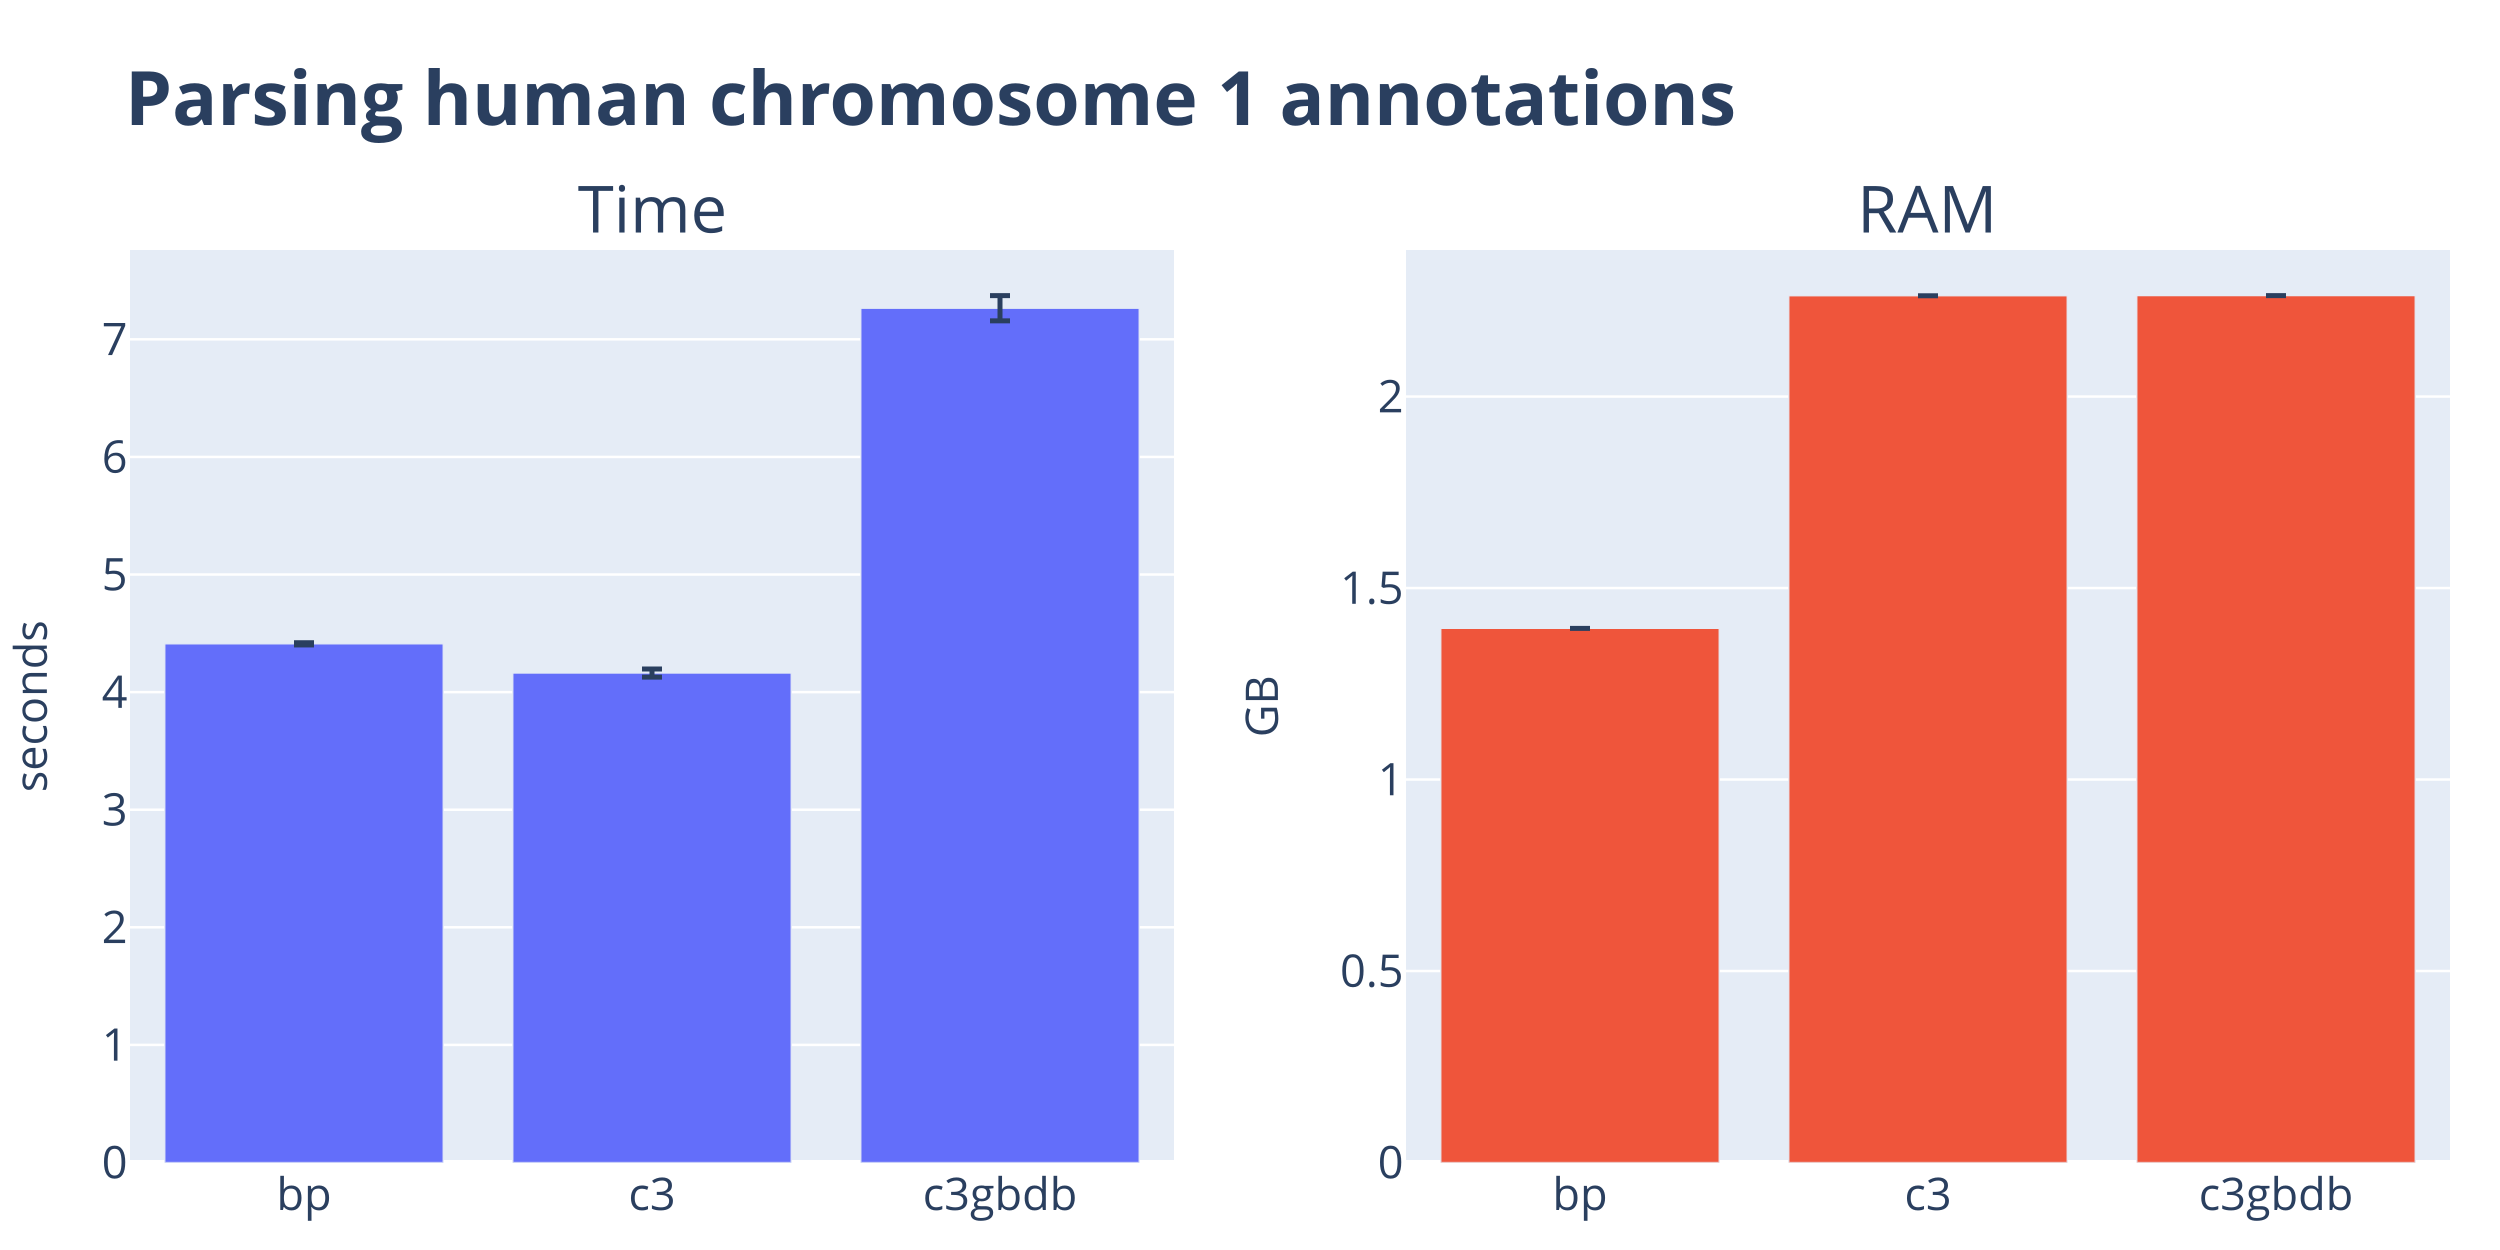
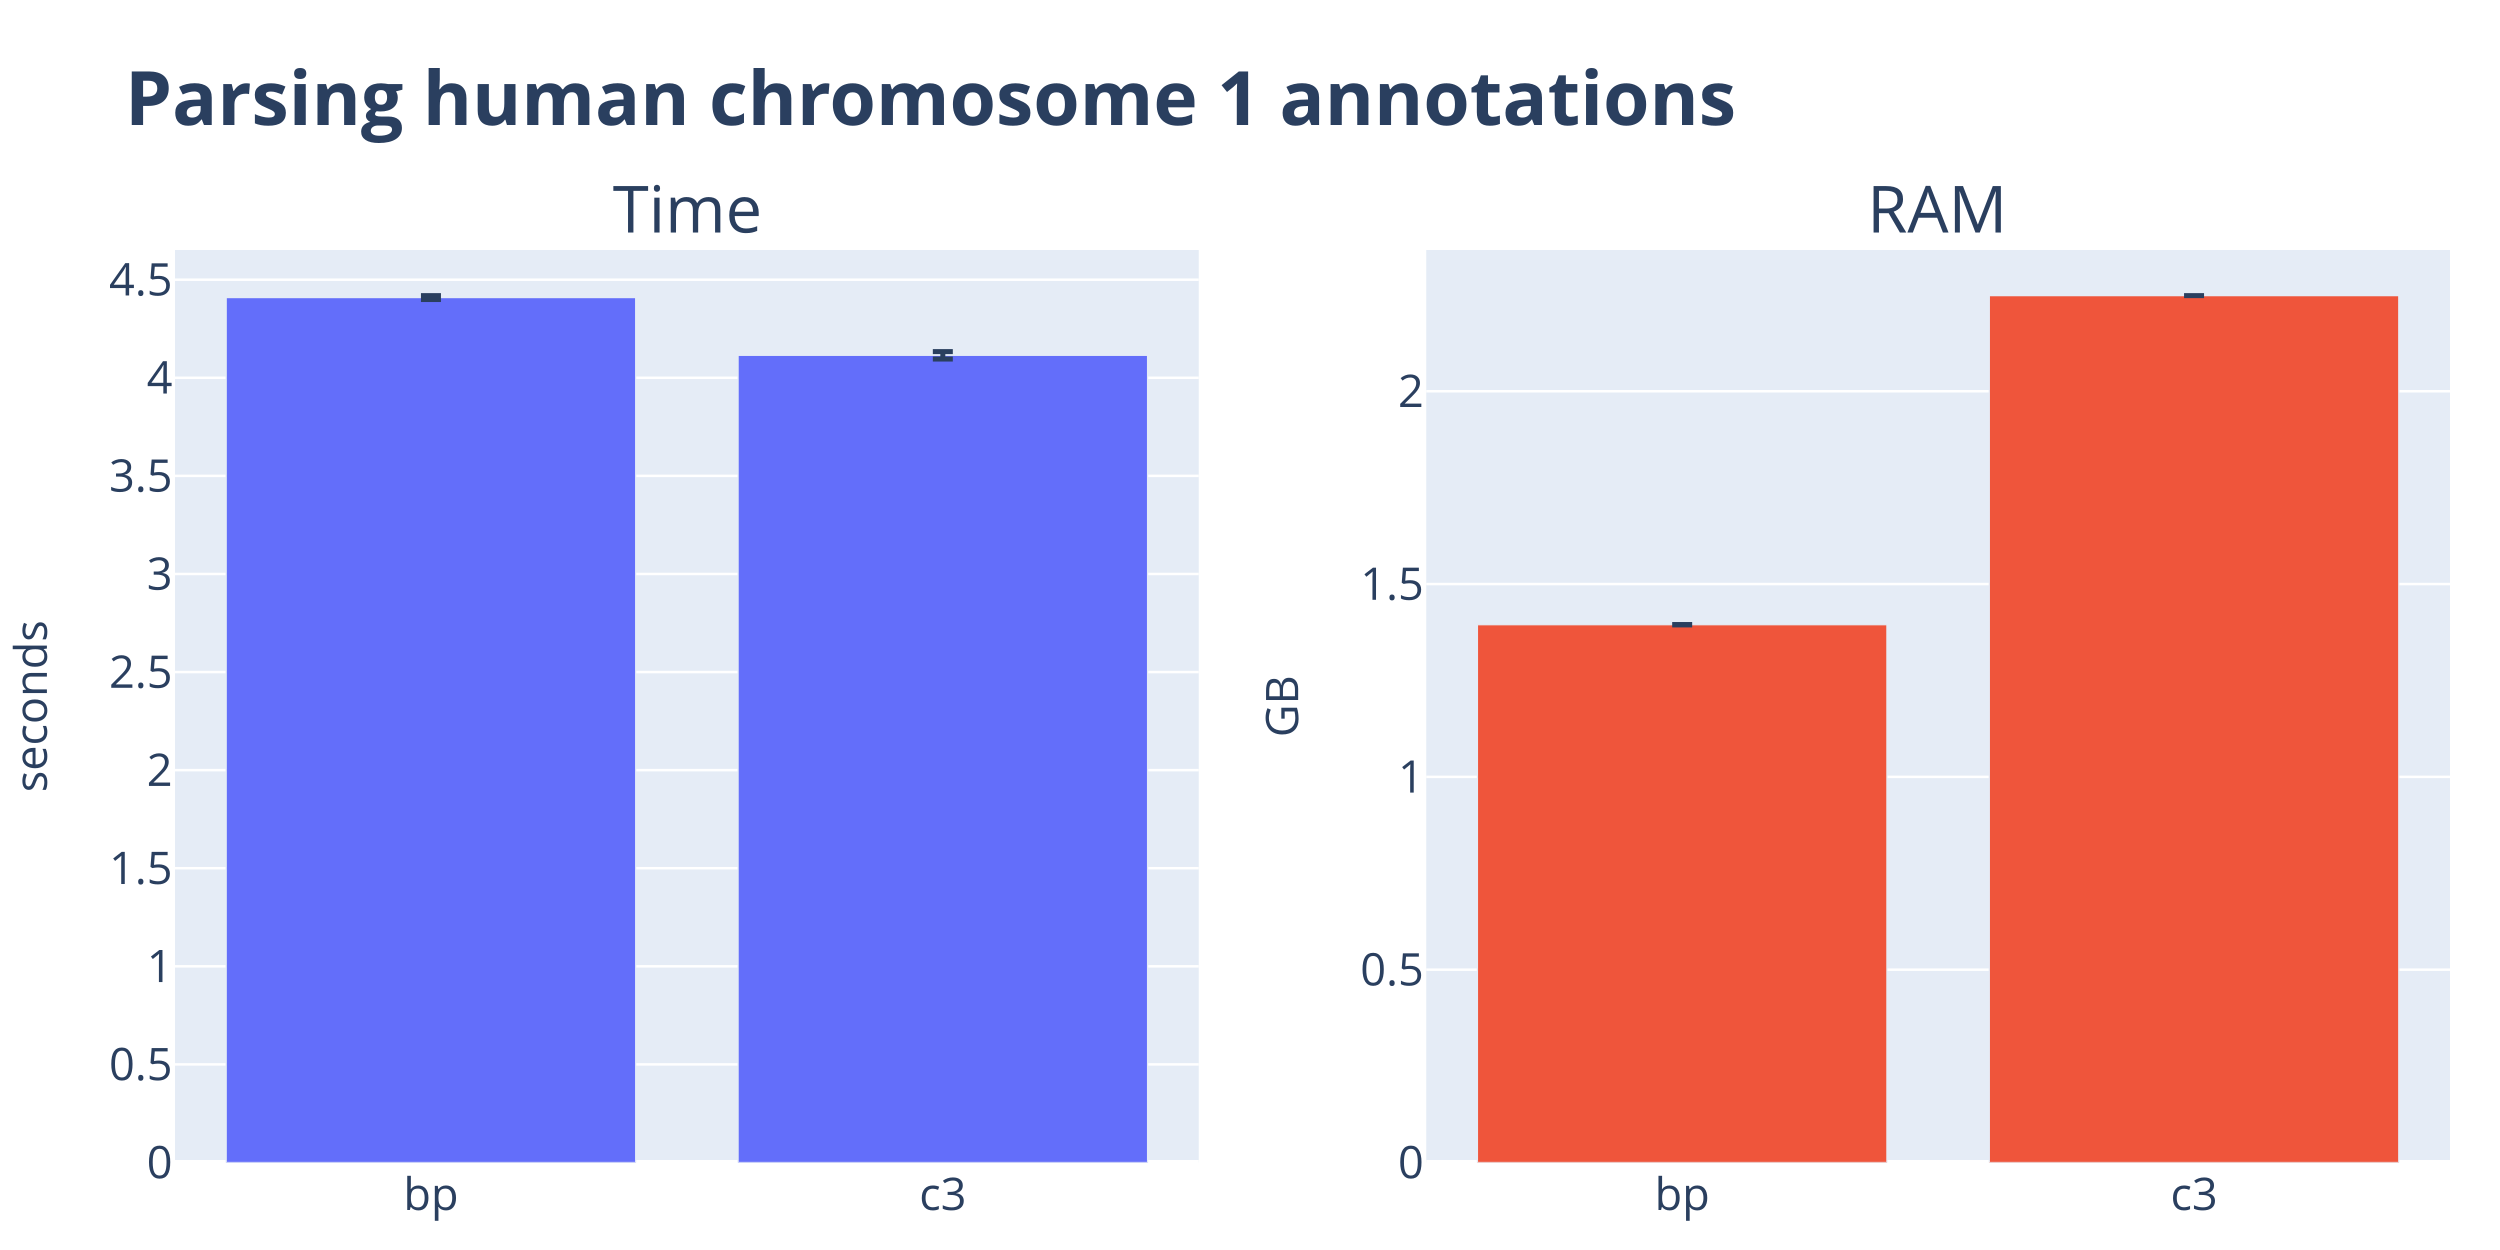
<svg xmlns="http://www.w3.org/2000/svg" class="main-svg" width="1000" height="500" style="" viewBox="0 0 1000 500">
  <rect x="0" y="0" width="1000" height="500" style="fill: rgb(255, 255, 255); fill-opacity: 1;" />
-   <defs id="defs-c28342">
+   <defs id="defs-b2abfe">
    <g class="clips">
-       <clipPath id="clipc28342xyplot" class="plotclip">
-         <rect width="417.6" height="365" />
-       </clipPath>
-       <clipPath id="clipc28342x2y2plot" class="plotclip">
-         <rect width="417.6" height="365" />
-       </clipPath>
-       <clipPath class="axesclip" id="clipc28342x">
-         <rect x="52" y="0" width="417.6" height="500" />
-       </clipPath>
-       <clipPath class="axesclip" id="clipc28342y">
+       <clipPath id="clipb2abfexyplot" class="plotclip">
+         <rect width="409.5" height="365" />
+       </clipPath>
+       <clipPath id="clipb2abfex2y2plot" class="plotclip">
+         <rect width="409.5" height="365" />
+       </clipPath>
+       <clipPath class="axesclip" id="clipb2abfex">
+         <rect x="70" y="0" width="409.5" height="500" />
+       </clipPath>
+       <clipPath class="axesclip" id="clipb2abfey">
        <rect x="0" y="100" width="1000" height="365" />
      </clipPath>
-       <clipPath class="axesclip" id="clipc28342xy">
-         <rect x="52" y="100" width="417.6" height="365" />
-       </clipPath>
-       <clipPath class="axesclip" id="clipc28342y2">
+       <clipPath class="axesclip" id="clipb2abfexy">
+         <rect x="70" y="100" width="409.5" height="365" />
+       </clipPath>
+       <clipPath class="axesclip" id="clipb2abfey2">
        <rect x="0" y="100" width="1000" height="365" />
      </clipPath>
-       <clipPath class="axesclip" id="clipc28342xy2">
-         <rect x="52" y="100" width="417.6" height="365" />
-       </clipPath>
-       <clipPath class="axesclip" id="clipc28342x2">
-         <rect x="562.4" y="0" width="417.6" height="500" />
-       </clipPath>
-       <clipPath class="axesclip" id="clipc28342x2y">
-         <rect x="562.4" y="100" width="417.6" height="365" />
-       </clipPath>
-       <clipPath class="axesclip" id="clipc28342x2y2">
-         <rect x="562.4" y="100" width="417.6" height="365" />
+       <clipPath class="axesclip" id="clipb2abfexy2">
+         <rect x="70" y="100" width="409.5" height="365" />
+       </clipPath>
+       <clipPath class="axesclip" id="clipb2abfex2">
+         <rect x="570.5" y="0" width="409.5" height="500" />
+       </clipPath>
+       <clipPath class="axesclip" id="clipb2abfex2y">
+         <rect x="570.5" y="100" width="409.5" height="365" />
+       </clipPath>
+       <clipPath class="axesclip" id="clipb2abfex2y2">
+         <rect x="570.5" y="100" width="409.5" height="365" />
      </clipPath>
    </g>
    <g class="gradients" />
    <g class="patterns" />
  </defs>
  <g class="bglayer">
-     <rect class="bg" x="52" y="100" width="417.6" height="365" style="fill: rgb(229, 236, 246); fill-opacity: 1; stroke-width: 0;" />
-     <rect class="bg" x="562.4" y="100" width="417.6" height="365" style="fill: rgb(229, 236, 246); fill-opacity: 1; stroke-width: 0;" />
+     <rect class="bg" x="70" y="100" width="409.5" height="365" style="fill: rgb(229, 236, 246); fill-opacity: 1; stroke-width: 0;" />
+     <rect class="bg" x="570.5" y="100" width="409.5" height="365" style="fill: rgb(229, 236, 246); fill-opacity: 1; stroke-width: 0;" />
  </g>
  <g class="layer-below">
    <g class="imagelayer" />
    <g class="shapelayer" />
  </g>
  <g class="cartesianlayer">
    <g class="subplot xy">
      <g class="layer-subplot">
        <g class="shapelayer" />
        <g class="imagelayer" />
      </g>
      <g class="minor-gridlayer">
        <g class="x" />
        <g class="y" />
      </g>
      <g class="gridlayer">
        <g class="x" />
        <g class="y">
-           <path class="ygrid crisp" transform="translate(0,417.96)" d="M52,0h417.6" style="stroke: rgb(255, 255, 255); stroke-opacity: 1; stroke-width: 1px;" />
-           <path class="ygrid crisp" transform="translate(0,370.92)" d="M52,0h417.6" style="stroke: rgb(255, 255, 255); stroke-opacity: 1; stroke-width: 1px;" />
-           <path class="ygrid crisp" transform="translate(0,323.89)" d="M52,0h417.6" style="stroke: rgb(255, 255, 255); stroke-opacity: 1; stroke-width: 1px;" />
-           <path class="ygrid crisp" transform="translate(0,276.85)" d="M52,0h417.6" style="stroke: rgb(255, 255, 255); stroke-opacity: 1; stroke-width: 1px;" />
-           <path class="ygrid crisp" transform="translate(0,229.81)" d="M52,0h417.6" style="stroke: rgb(255, 255, 255); stroke-opacity: 1; stroke-width: 1px;" />
-           <path class="ygrid crisp" transform="translate(0,182.77)" d="M52,0h417.6" style="stroke: rgb(255, 255, 255); stroke-opacity: 1; stroke-width: 1px;" />
-           <path class="ygrid crisp" transform="translate(0,135.73)" d="M52,0h417.6" style="stroke: rgb(255, 255, 255); stroke-opacity: 1; stroke-width: 1px;" />
+           <path class="ygrid crisp" transform="translate(0,425.76)" d="M70,0h409.5" style="stroke: rgb(255, 255, 255); stroke-opacity: 1; stroke-width: 1px;" />
+           <path class="ygrid crisp" transform="translate(0,386.53)" d="M70,0h409.5" style="stroke: rgb(255, 255, 255); stroke-opacity: 1; stroke-width: 1px;" />
+           <path class="ygrid crisp" transform="translate(0,347.29)" d="M70,0h409.5" style="stroke: rgb(255, 255, 255); stroke-opacity: 1; stroke-width: 1px;" />
+           <path class="ygrid crisp" transform="translate(0,308.06)" d="M70,0h409.5" style="stroke: rgb(255, 255, 255); stroke-opacity: 1; stroke-width: 1px;" />
+           <path class="ygrid crisp" transform="translate(0,268.82)" d="M70,0h409.5" style="stroke: rgb(255, 255, 255); stroke-opacity: 1; stroke-width: 1px;" />
+           <path class="ygrid crisp" transform="translate(0,229.59)" d="M70,0h409.5" style="stroke: rgb(255, 255, 255); stroke-opacity: 1; stroke-width: 1px;" />
+           <path class="ygrid crisp" transform="translate(0,190.35)" d="M70,0h409.5" style="stroke: rgb(255, 255, 255); stroke-opacity: 1; stroke-width: 1px;" />
+           <path class="ygrid crisp" transform="translate(0,151.11)" d="M70,0h409.5" style="stroke: rgb(255, 255, 255); stroke-opacity: 1; stroke-width: 1px;" />
+           <path class="ygrid crisp" transform="translate(0,111.88)" d="M70,0h409.5" style="stroke: rgb(255, 255, 255); stroke-opacity: 1; stroke-width: 1px;" />
        </g>
      </g>
      <g class="zerolinelayer">
-         <path class="yzl zl crisp" transform="translate(0,465)" d="M52,0h417.6" style="stroke: rgb(255, 255, 255); stroke-opacity: 1; stroke-width: 2px;" />
+         <path class="yzl zl crisp" transform="translate(0,465)" d="M70,0h409.5" style="stroke: rgb(255, 255, 255); stroke-opacity: 1; stroke-width: 2px;" />
      </g>
      <g class="layer-between">
        <g class="shapelayer" />
        <g class="imagelayer" />
      </g>
      <path class="xlines-below" />
      <path class="ylines-below" />
      <g class="overlines-below" />
      <g class="xaxislayer-below" />
      <g class="yaxislayer-below" />
      <g class="overaxes-below" />
      <g class="overplot">
-         <g class="xy" transform="translate(52,100)" clip-path="url(#clipc28342xyplot)">
+         <g class="xy" transform="translate(70,100)" clip-path="url(#clipb2abfexyplot)">
          <g class="barlayer mlayer">
            <g class="trace bars" style="opacity: 1;">
              <g class="points">
                <g class="point">
-                   <path d="M13.92,365V157.54H125.28V365Z" style="vector-effect: none; opacity: 1; stroke-width: 0.5px; fill: rgb(99, 110, 250); fill-opacity: 1; stroke: rgb(229, 236, 246); stroke-opacity: 1;" />
-                 </g>
-                 <g class="point">
-                   <path d="M153.12,365V169.23H264.48V365Z" style="vector-effect: none; opacity: 1; stroke-width: 0.5px; fill: rgb(99, 110, 250); fill-opacity: 1; stroke: rgb(229, 236, 246); stroke-opacity: 1;" />
-                 </g>
-                 <g class="point">
-                   <path d="M292.32,365V23.3H403.68V365Z" style="vector-effect: none; opacity: 1; stroke-width: 0.5px; fill: rgb(99, 110, 250); fill-opacity: 1; stroke: rgb(229, 236, 246); stroke-opacity: 1;" />
-                 </g>
-               </g>
-               <g class="errorbar" style="opacity: 1;">
-                 <path class="yerror" d="M65.6,157.09h8m-4,0V157.98m-4,0h8" style="vector-effect: none; stroke-width: 2px; stroke: rgb(42, 63, 95); stroke-opacity: 1;" />
-               </g>
-               <g class="errorbar" style="opacity: 1;">
-                 <path class="yerror" d="M204.8,167.6h8m-4,0V170.85m-4,0h8" style="vector-effect: none; stroke-width: 2px; stroke: rgb(42, 63, 95); stroke-opacity: 1;" />
-               </g>
-               <g class="errorbar" style="opacity: 1;">
-                 <path class="yerror" d="M344,18.25h8m-4,0V28.34m-4,0h8" style="vector-effect: none; stroke-width: 2px; stroke: rgb(42, 63, 95); stroke-opacity: 1;" />
+                   <path d="M20.47,365V19.03H184.28V365Z" style="vector-effect: none; opacity: 1; stroke-width: 0.5px; fill: rgb(99, 110, 250); fill-opacity: 1; stroke: rgb(229, 236, 246); stroke-opacity: 1;" />
+                 </g>
+                 <g class="point">
+                   <path d="M225.23,365V42.13H389.03V365Z" style="vector-effect: none; opacity: 1; stroke-width: 0.5px; fill: rgb(99, 110, 250); fill-opacity: 1; stroke: rgb(229, 236, 246); stroke-opacity: 1;" />
+                 </g>
+               </g>
+               <g class="errorbar" style="opacity: 1;">
+                 <path class="yerror" d="M98.38,18.25h8m-4,0V19.81m-4,0h8" style="vector-effect: none; stroke-width: 2px; stroke: rgb(42, 63, 95); stroke-opacity: 1;" />
+               </g>
+               <g class="errorbar" style="opacity: 1;">
+                 <path class="yerror" d="M303.13,40.64h8m-4,0V43.62m-4,0h8" style="vector-effect: none; stroke-width: 2px; stroke: rgb(42, 63, 95); stroke-opacity: 1;" />
              </g>
            </g>
          </g>
        </g>
      </g>
      <g class="zerolinelayer-above" />
      <path class="xlines-above crisp" d="M0,0" style="fill: none;" />
      <path class="ylines-above crisp" d="M0,0" style="fill: none;" />
      <g class="overlines-above" />
      <g class="xaxislayer-above">
        <g class="xtick">
-           <text text-anchor="middle" x="0" y="484" transform="translate(121.6,0)" style="font-family: 'Open Sans', verdana, arial, sans-serif; font-size: 18px; fill: rgb(42, 63, 95); fill-opacity: 1; white-space: pre;">bp</text>
+           <text text-anchor="middle" x="0" y="484" transform="translate(172.38,0)" style="font-family: 'Open Sans', verdana, arial, sans-serif; font-size: 18px; fill: rgb(42, 63, 95); fill-opacity: 1; white-space: pre;">bp</text>
        </g>
        <g class="xtick">
-           <text text-anchor="middle" x="0" y="484" transform="translate(260.8,0)" style="font-family: 'Open Sans', verdana, arial, sans-serif; font-size: 18px; fill: rgb(42, 63, 95); fill-opacity: 1; white-space: pre;">c3</text>
-         </g>
-         <g class="xtick">
-           <text text-anchor="middle" x="0" y="484" transform="translate(400,0)" style="font-family: 'Open Sans', verdana, arial, sans-serif; font-size: 18px; fill: rgb(42, 63, 95); fill-opacity: 1; white-space: pre;">c3gbdb</text>
+           <text text-anchor="middle" x="0" y="484" transform="translate(377.13,0)" style="font-family: 'Open Sans', verdana, arial, sans-serif; font-size: 18px; fill: rgb(42, 63, 95); fill-opacity: 1; white-space: pre;">c3</text>
        </g>
      </g>
      <g class="yaxislayer-above">
        <g class="ytick">
-           <text text-anchor="end" x="51" y="6.3" transform="translate(0,465)" style="font-family: 'Open Sans', verdana, arial, sans-serif; font-size: 18px; fill: rgb(42, 63, 95); fill-opacity: 1; white-space: pre;">0</text>
-         </g>
-         <g class="ytick">
-           <text text-anchor="end" x="51" y="6.3" style="font-family: 'Open Sans', verdana, arial, sans-serif; font-size: 18px; fill: rgb(42, 63, 95); fill-opacity: 1; white-space: pre;" transform="translate(0,417.96)">1</text>
-         </g>
-         <g class="ytick">
-           <text text-anchor="end" x="51" y="6.3" style="font-family: 'Open Sans', verdana, arial, sans-serif; font-size: 18px; fill: rgb(42, 63, 95); fill-opacity: 1; white-space: pre;" transform="translate(0,370.92)">2</text>
-         </g>
-         <g class="ytick">
-           <text text-anchor="end" x="51" y="6.3" style="font-family: 'Open Sans', verdana, arial, sans-serif; font-size: 18px; fill: rgb(42, 63, 95); fill-opacity: 1; white-space: pre;" transform="translate(0,323.89)">3</text>
-         </g>
-         <g class="ytick">
-           <text text-anchor="end" x="51" y="6.3" style="font-family: 'Open Sans', verdana, arial, sans-serif; font-size: 18px; fill: rgb(42, 63, 95); fill-opacity: 1; white-space: pre;" transform="translate(0,276.85)">4</text>
-         </g>
-         <g class="ytick">
-           <text text-anchor="end" x="51" y="6.3" style="font-family: 'Open Sans', verdana, arial, sans-serif; font-size: 18px; fill: rgb(42, 63, 95); fill-opacity: 1; white-space: pre;" transform="translate(0,229.81)">5</text>
-         </g>
-         <g class="ytick">
-           <text text-anchor="end" x="51" y="6.3" style="font-family: 'Open Sans', verdana, arial, sans-serif; font-size: 18px; fill: rgb(42, 63, 95); fill-opacity: 1; white-space: pre;" transform="translate(0,182.77)">6</text>
-         </g>
-         <g class="ytick">
-           <text text-anchor="end" x="51" y="6.3" style="font-family: 'Open Sans', verdana, arial, sans-serif; font-size: 18px; fill: rgb(42, 63, 95); fill-opacity: 1; white-space: pre;" transform="translate(0,135.73)">7</text>
+           <text text-anchor="end" x="69" y="6.3" transform="translate(0,465)" style="font-family: 'Open Sans', verdana, arial, sans-serif; font-size: 18px; fill: rgb(42, 63, 95); fill-opacity: 1; white-space: pre;">0</text>
+         </g>
+         <g class="ytick">
+           <text text-anchor="end" x="69" y="6.3" style="font-family: 'Open Sans', verdana, arial, sans-serif; font-size: 18px; fill: rgb(42, 63, 95); fill-opacity: 1; white-space: pre;" transform="translate(0,425.76)">0.5</text>
+         </g>
+         <g class="ytick">
+           <text text-anchor="end" x="69" y="6.3" style="font-family: 'Open Sans', verdana, arial, sans-serif; font-size: 18px; fill: rgb(42, 63, 95); fill-opacity: 1; white-space: pre;" transform="translate(0,386.53)">1</text>
+         </g>
+         <g class="ytick">
+           <text text-anchor="end" x="69" y="6.3" style="font-family: 'Open Sans', verdana, arial, sans-serif; font-size: 18px; fill: rgb(42, 63, 95); fill-opacity: 1; white-space: pre;" transform="translate(0,347.29)">1.5</text>
+         </g>
+         <g class="ytick">
+           <text text-anchor="end" x="69" y="6.3" style="font-family: 'Open Sans', verdana, arial, sans-serif; font-size: 18px; fill: rgb(42, 63, 95); fill-opacity: 1; white-space: pre;" transform="translate(0,308.06)">2</text>
+         </g>
+         <g class="ytick">
+           <text text-anchor="end" x="69" y="6.3" style="font-family: 'Open Sans', verdana, arial, sans-serif; font-size: 18px; fill: rgb(42, 63, 95); fill-opacity: 1; white-space: pre;" transform="translate(0,268.82)">2.5</text>
+         </g>
+         <g class="ytick">
+           <text text-anchor="end" x="69" y="6.3" style="font-family: 'Open Sans', verdana, arial, sans-serif; font-size: 18px; fill: rgb(42, 63, 95); fill-opacity: 1; white-space: pre;" transform="translate(0,229.59)">3</text>
+         </g>
+         <g class="ytick">
+           <text text-anchor="end" x="69" y="6.3" style="font-family: 'Open Sans', verdana, arial, sans-serif; font-size: 18px; fill: rgb(42, 63, 95); fill-opacity: 1; white-space: pre;" transform="translate(0,190.35)">3.5</text>
+         </g>
+         <g class="ytick">
+           <text text-anchor="end" x="69" y="6.3" style="font-family: 'Open Sans', verdana, arial, sans-serif; font-size: 18px; fill: rgb(42, 63, 95); fill-opacity: 1; white-space: pre;" transform="translate(0,151.11)">4</text>
+         </g>
+         <g class="ytick">
+           <text text-anchor="end" x="69" y="6.3" style="font-family: 'Open Sans', verdana, arial, sans-serif; font-size: 18px; fill: rgb(42, 63, 95); fill-opacity: 1; white-space: pre;" transform="translate(0,111.88)">4.5</text>
        </g>
      </g>
      <g class="overaxes-above" />
    </g>
    <g class="subplot x2y2">
      <g class="layer-subplot">
        <g class="shapelayer" />
        <g class="imagelayer" />
      </g>
      <g class="minor-gridlayer">
        <g class="x2" />
        <g class="y2" />
      </g>
      <g class="gridlayer">
        <g class="x2" />
        <g class="y2">
-           <path class="y2grid crisp" transform="translate(0,388.41)" d="M562.4,0h417.6" style="stroke: rgb(255, 255, 255); stroke-opacity: 1; stroke-width: 1px;" />
-           <path class="y2grid crisp" transform="translate(0,311.81)" d="M562.4,0h417.6" style="stroke: rgb(255, 255, 255); stroke-opacity: 1; stroke-width: 1px;" />
-           <path class="y2grid crisp" transform="translate(0,235.22)" d="M562.4,0h417.6" style="stroke: rgb(255, 255, 255); stroke-opacity: 1; stroke-width: 1px;" />
-           <path class="y2grid crisp" transform="translate(0,158.62)" d="M562.4,0h417.6" style="stroke: rgb(255, 255, 255); stroke-opacity: 1; stroke-width: 1px;" />
+           <path class="y2grid crisp" transform="translate(0,387.87)" d="M570.5,0h409.5" style="stroke: rgb(255, 255, 255); stroke-opacity: 1; stroke-width: 1px;" />
+           <path class="y2grid crisp" transform="translate(0,310.75)" d="M570.5,0h409.5" style="stroke: rgb(255, 255, 255); stroke-opacity: 1; stroke-width: 1px;" />
+           <path class="y2grid crisp" transform="translate(0,233.62)" d="M570.5,0h409.5" style="stroke: rgb(255, 255, 255); stroke-opacity: 1; stroke-width: 1px;" />
+           <path class="y2grid crisp" transform="translate(0,156.5)" d="M570.5,0h409.5" style="stroke: rgb(255, 255, 255); stroke-opacity: 1; stroke-width: 1px;" />
        </g>
      </g>
      <g class="zerolinelayer">
-         <path class="y2zl zl crisp" transform="translate(0,465)" d="M562.4,0h417.6" style="stroke: rgb(255, 255, 255); stroke-opacity: 1; stroke-width: 2px;" />
+         <path class="y2zl zl crisp" transform="translate(0,465)" d="M570.5,0h409.5" style="stroke: rgb(255, 255, 255); stroke-opacity: 1; stroke-width: 2px;" />
      </g>
      <g class="layer-between">
        <g class="shapelayer" />
        <g class="imagelayer" />
      </g>
      <path class="xlines-below" />
      <path class="ylines-below" />
      <g class="overlines-below" />
      <g class="xaxislayer-below" />
      <g class="yaxislayer-below" />
      <g class="overaxes-below" />
      <g class="overplot">
-         <g class="x2y2" transform="translate(562.4,100)" clip-path="url(#clipc28342x2y2plot)">
+         <g class="x2y2" transform="translate(570.5,100)" clip-path="url(#clipb2abfex2y2plot)">
          <g class="barlayer mlayer">
            <g class="trace bars" style="opacity: 1;">
              <g class="points">
                <g class="point">
-                   <path d="M13.92,365V151.36H125.28V365Z" style="vector-effect: none; opacity: 1; stroke-width: 0.5px; fill: rgb(239, 85, 59); fill-opacity: 1; stroke: rgb(229, 236, 246); stroke-opacity: 1;" />
-                 </g>
-                 <g class="point">
-                   <path d="M153.12,365V18.31H264.48V365Z" style="vector-effect: none; opacity: 1; stroke-width: 0.5px; fill: rgb(239, 85, 59); fill-opacity: 1; stroke: rgb(229, 236, 246); stroke-opacity: 1;" />
-                 </g>
-                 <g class="point">
-                   <path d="M292.32,365V18.25H403.68V365Z" style="vector-effect: none; opacity: 1; stroke-width: 0.5px; fill: rgb(239, 85, 59); fill-opacity: 1; stroke: rgb(229, 236, 246); stroke-opacity: 1;" />
-                 </g>
-               </g>
-               <g class="errorbar" style="opacity: 1;">
-                 <path class="yerror" d="M65.6,151.36h8m-4,0V151.36m-4,0h8" style="vector-effect: none; stroke-width: 2px; stroke: rgb(42, 63, 95); stroke-opacity: 1;" />
-               </g>
-               <g class="errorbar" style="opacity: 1;">
-                 <path class="yerror" d="M204.8,18.31h8m-4,0V18.31m-4,0h8" style="vector-effect: none; stroke-width: 2px; stroke: rgb(42, 63, 95); stroke-opacity: 1;" />
-               </g>
-               <g class="errorbar" style="opacity: 1;">
-                 <path class="yerror" d="M344,18.25h8m-4,0V18.25m-4,0h8" style="vector-effect: none; stroke-width: 2px; stroke: rgb(42, 63, 95); stroke-opacity: 1;" />
+                   <path d="M20.47,365V149.89H184.27V365Z" style="vector-effect: none; opacity: 1; stroke-width: 0.5px; fill: rgb(239, 85, 59); fill-opacity: 1; stroke: rgb(229, 236, 246); stroke-opacity: 1;" />
+                 </g>
+                 <g class="point">
+                   <path d="M225.22,365V18.25H389.02V365Z" style="vector-effect: none; opacity: 1; stroke-width: 0.5px; fill: rgb(239, 85, 59); fill-opacity: 1; stroke: rgb(229, 236, 246); stroke-opacity: 1;" />
+                 </g>
+               </g>
+               <g class="errorbar" style="opacity: 1;">
+                 <path class="yerror" d="M98.37,149.81h8m-4,0V149.97m-4,0h8" style="vector-effect: none; stroke-width: 2px; stroke: rgb(42, 63, 95); stroke-opacity: 1;" />
+               </g>
+               <g class="errorbar" style="opacity: 1;">
+                 <path class="yerror" d="M303.12,18.25h8m-4,0V18.25m-4,0h8" style="vector-effect: none; stroke-width: 2px; stroke: rgb(42, 63, 95); stroke-opacity: 1;" />
              </g>
            </g>
          </g>
        </g>
      </g>
      <g class="zerolinelayer-above" />
      <path class="xlines-above crisp" d="M0,0" style="fill: none;" />
      <path class="ylines-above crisp" d="M0,0" style="fill: none;" />
      <g class="overlines-above" />
      <g class="xaxislayer-above">
        <g class="x2tick">
-           <text text-anchor="middle" x="0" y="484" transform="translate(632,0)" style="font-family: 'Open Sans', verdana, arial, sans-serif; font-size: 18px; fill: rgb(42, 63, 95); fill-opacity: 1; white-space: pre;">bp</text>
+           <text text-anchor="middle" x="0" y="484" transform="translate(672.87,0)" style="font-family: 'Open Sans', verdana, arial, sans-serif; font-size: 18px; fill: rgb(42, 63, 95); fill-opacity: 1; white-space: pre;">bp</text>
        </g>
        <g class="x2tick">
-           <text text-anchor="middle" x="0" y="484" transform="translate(771.2,0)" style="font-family: 'Open Sans', verdana, arial, sans-serif; font-size: 18px; fill: rgb(42, 63, 95); fill-opacity: 1; white-space: pre;">c3</text>
-         </g>
-         <g class="x2tick">
-           <text text-anchor="middle" x="0" y="484" transform="translate(910.4,0)" style="font-family: 'Open Sans', verdana, arial, sans-serif; font-size: 18px; fill: rgb(42, 63, 95); fill-opacity: 1; white-space: pre;">c3gbdb</text>
+           <text text-anchor="middle" x="0" y="484" transform="translate(877.62,0)" style="font-family: 'Open Sans', verdana, arial, sans-serif; font-size: 18px; fill: rgb(42, 63, 95); fill-opacity: 1; white-space: pre;">c3</text>
        </g>
      </g>
      <g class="yaxislayer-above">
        <g class="y2tick">
-           <text text-anchor="end" x="561.4" y="6.3" transform="translate(0,465)" style="font-family: 'Open Sans', verdana, arial, sans-serif; font-size: 18px; fill: rgb(42, 63, 95); fill-opacity: 1; white-space: pre;">0</text>
-         </g>
-         <g class="y2tick">
-           <text text-anchor="end" x="561.4" y="6.3" style="font-family: 'Open Sans', verdana, arial, sans-serif; font-size: 18px; fill: rgb(42, 63, 95); fill-opacity: 1; white-space: pre;" transform="translate(0,388.41)">0.5</text>
-         </g>
-         <g class="y2tick">
-           <text text-anchor="end" x="561.4" y="6.3" style="font-family: 'Open Sans', verdana, arial, sans-serif; font-size: 18px; fill: rgb(42, 63, 95); fill-opacity: 1; white-space: pre;" transform="translate(0,311.81)">1</text>
-         </g>
-         <g class="y2tick">
-           <text text-anchor="end" x="561.4" y="6.3" style="font-family: 'Open Sans', verdana, arial, sans-serif; font-size: 18px; fill: rgb(42, 63, 95); fill-opacity: 1; white-space: pre;" transform="translate(0,235.22)">1.5</text>
-         </g>
-         <g class="y2tick">
-           <text text-anchor="end" x="561.4" y="6.3" style="font-family: 'Open Sans', verdana, arial, sans-serif; font-size: 18px; fill: rgb(42, 63, 95); fill-opacity: 1; white-space: pre;" transform="translate(0,158.62)">2</text>
+           <text text-anchor="end" x="569.5" y="6.3" transform="translate(0,465)" style="font-family: 'Open Sans', verdana, arial, sans-serif; font-size: 18px; fill: rgb(42, 63, 95); fill-opacity: 1; white-space: pre;">0</text>
+         </g>
+         <g class="y2tick">
+           <text text-anchor="end" x="569.5" y="6.3" style="font-family: 'Open Sans', verdana, arial, sans-serif; font-size: 18px; fill: rgb(42, 63, 95); fill-opacity: 1; white-space: pre;" transform="translate(0,387.87)">0.5</text>
+         </g>
+         <g class="y2tick">
+           <text text-anchor="end" x="569.5" y="6.3" style="font-family: 'Open Sans', verdana, arial, sans-serif; font-size: 18px; fill: rgb(42, 63, 95); fill-opacity: 1; white-space: pre;" transform="translate(0,310.75)">1</text>
+         </g>
+         <g class="y2tick">
+           <text text-anchor="end" x="569.5" y="6.3" style="font-family: 'Open Sans', verdana, arial, sans-serif; font-size: 18px; fill: rgb(42, 63, 95); fill-opacity: 1; white-space: pre;" transform="translate(0,233.62)">1.5</text>
+         </g>
+         <g class="y2tick">
+           <text text-anchor="end" x="569.5" y="6.3" style="font-family: 'Open Sans', verdana, arial, sans-serif; font-size: 18px; fill: rgb(42, 63, 95); fill-opacity: 1; white-space: pre;" transform="translate(0,156.5)">2</text>
        </g>
      </g>
      <g class="overaxes-above" />
    </g>
  </g>
  <g class="polarlayer" />
  <g class="smithlayer" />
  <g class="ternarylayer" />
  <g class="geolayer" />
  <g class="funnelarealayer" />
  <g class="pielayer" />
  <g class="iciclelayer" />
  <g class="treemaplayer" />
  <g class="sunburstlayer" />
  <g class="glimages" />
-   <defs id="topdefs-c28342">
+   <defs id="topdefs-b2abfe">
    <g class="clips" />
  </defs>
  <g class="layer-above">
    <g class="imagelayer" />
    <g class="shapelayer" />
  </g>
  <g class="infolayer">
    <g class="g-gtitle">
      <text class="gtitle" x="50" y="50" text-anchor="start" dy="0em" style="opacity: 1; font-family: 'Open Sans', verdana, arial, sans-serif; font-size: 30px; fill: rgb(42, 63, 95); fill-opacity: 1; white-space: pre;">
        <tspan style="font-weight:bold">Parsing human chromosome 1 annotations</tspan>
      </text>
    </g>
    <g class="g-xtitle" />
    <g class="g-x2title" />
    <g class="g-ytitle">
-       <text class="ytitle" transform="rotate(-90,18.74688,282.5)" x="18.747" y="282.5" text-anchor="middle" style="opacity: 1; font-family: 'Open Sans', verdana, arial, sans-serif; font-size: 18px; fill: rgb(42, 63, 95); fill-opacity: 1; white-space: pre;">seconds</text>
+       <text class="ytitle" transform="rotate(-90,18.7625,282.5)" x="18.763" y="282.5" text-anchor="middle" style="opacity: 1; font-family: 'Open Sans', verdana, arial, sans-serif; font-size: 18px; fill: rgb(42, 63, 95); fill-opacity: 1; white-space: pre;">seconds</text>
    </g>
    <g class="g-y2title">
-       <text class="y2title" transform="rotate(-90,511.1629,282.5)" x="511.163" y="282.5" text-anchor="middle" style="opacity: 1; font-family: 'Open Sans', verdana, arial, sans-serif; font-size: 18px; fill: rgb(42, 63, 95); fill-opacity: 1; white-space: pre;">GB</text>
+       <text class="y2title" transform="rotate(-90,519.2625,282.5)" x="519.263" y="282.5" text-anchor="middle" style="opacity: 1; font-family: 'Open Sans', verdana, arial, sans-serif; font-size: 18px; fill: rgb(42, 63, 95); fill-opacity: 1; white-space: pre;">GB</text>
    </g>
    <g class="annotation" data-index="0" style="opacity: 1;">
-       <g class="annotation-text-g" transform="rotate(0,260.8,82.5)">
-         <g class="cursor-pointer" transform="translate(227,65)">
+       <g class="annotation-text-g" transform="rotate(0,274.75,82.5)">
+         <g class="cursor-pointer" transform="translate(241,65)">
          <rect class="bg" x="0.5" y="0.5" width="67" height="34" style="stroke-width: 1px; stroke: rgb(0, 0, 0); stroke-opacity: 0; fill: rgb(0, 0, 0); fill-opacity: 0;" />
          <text class="annotation-text" text-anchor="middle" x="33.969" y="28" style="font-family: 'Open Sans', verdana, arial, sans-serif; font-size: 26px; fill: rgb(42, 63, 95); fill-opacity: 1; white-space: pre;">Time</text>
        </g>
      </g>
    </g>
    <g class="annotation" data-index="1" style="opacity: 1;">
-       <g class="annotation-text-g" transform="rotate(0,771.2,82.5)">
-         <g class="cursor-pointer" transform="translate(740,65)">
+       <g class="annotation-text-g" transform="rotate(0,775.25,82.5)">
+         <g class="cursor-pointer" transform="translate(744,65)">
          <rect class="bg" x="0.5" y="0.5" width="61" height="34" style="stroke-width: 1px; stroke: rgb(0, 0, 0); stroke-opacity: 0; fill: rgb(0, 0, 0); fill-opacity: 0;" />
          <text class="annotation-text" text-anchor="middle" x="30.883" y="28" style="font-family: 'Open Sans', verdana, arial, sans-serif; font-size: 26px; fill: rgb(42, 63, 95); fill-opacity: 1; white-space: pre;">RAM</text>
        </g>
      </g>
    </g>
  </g>
</svg>
